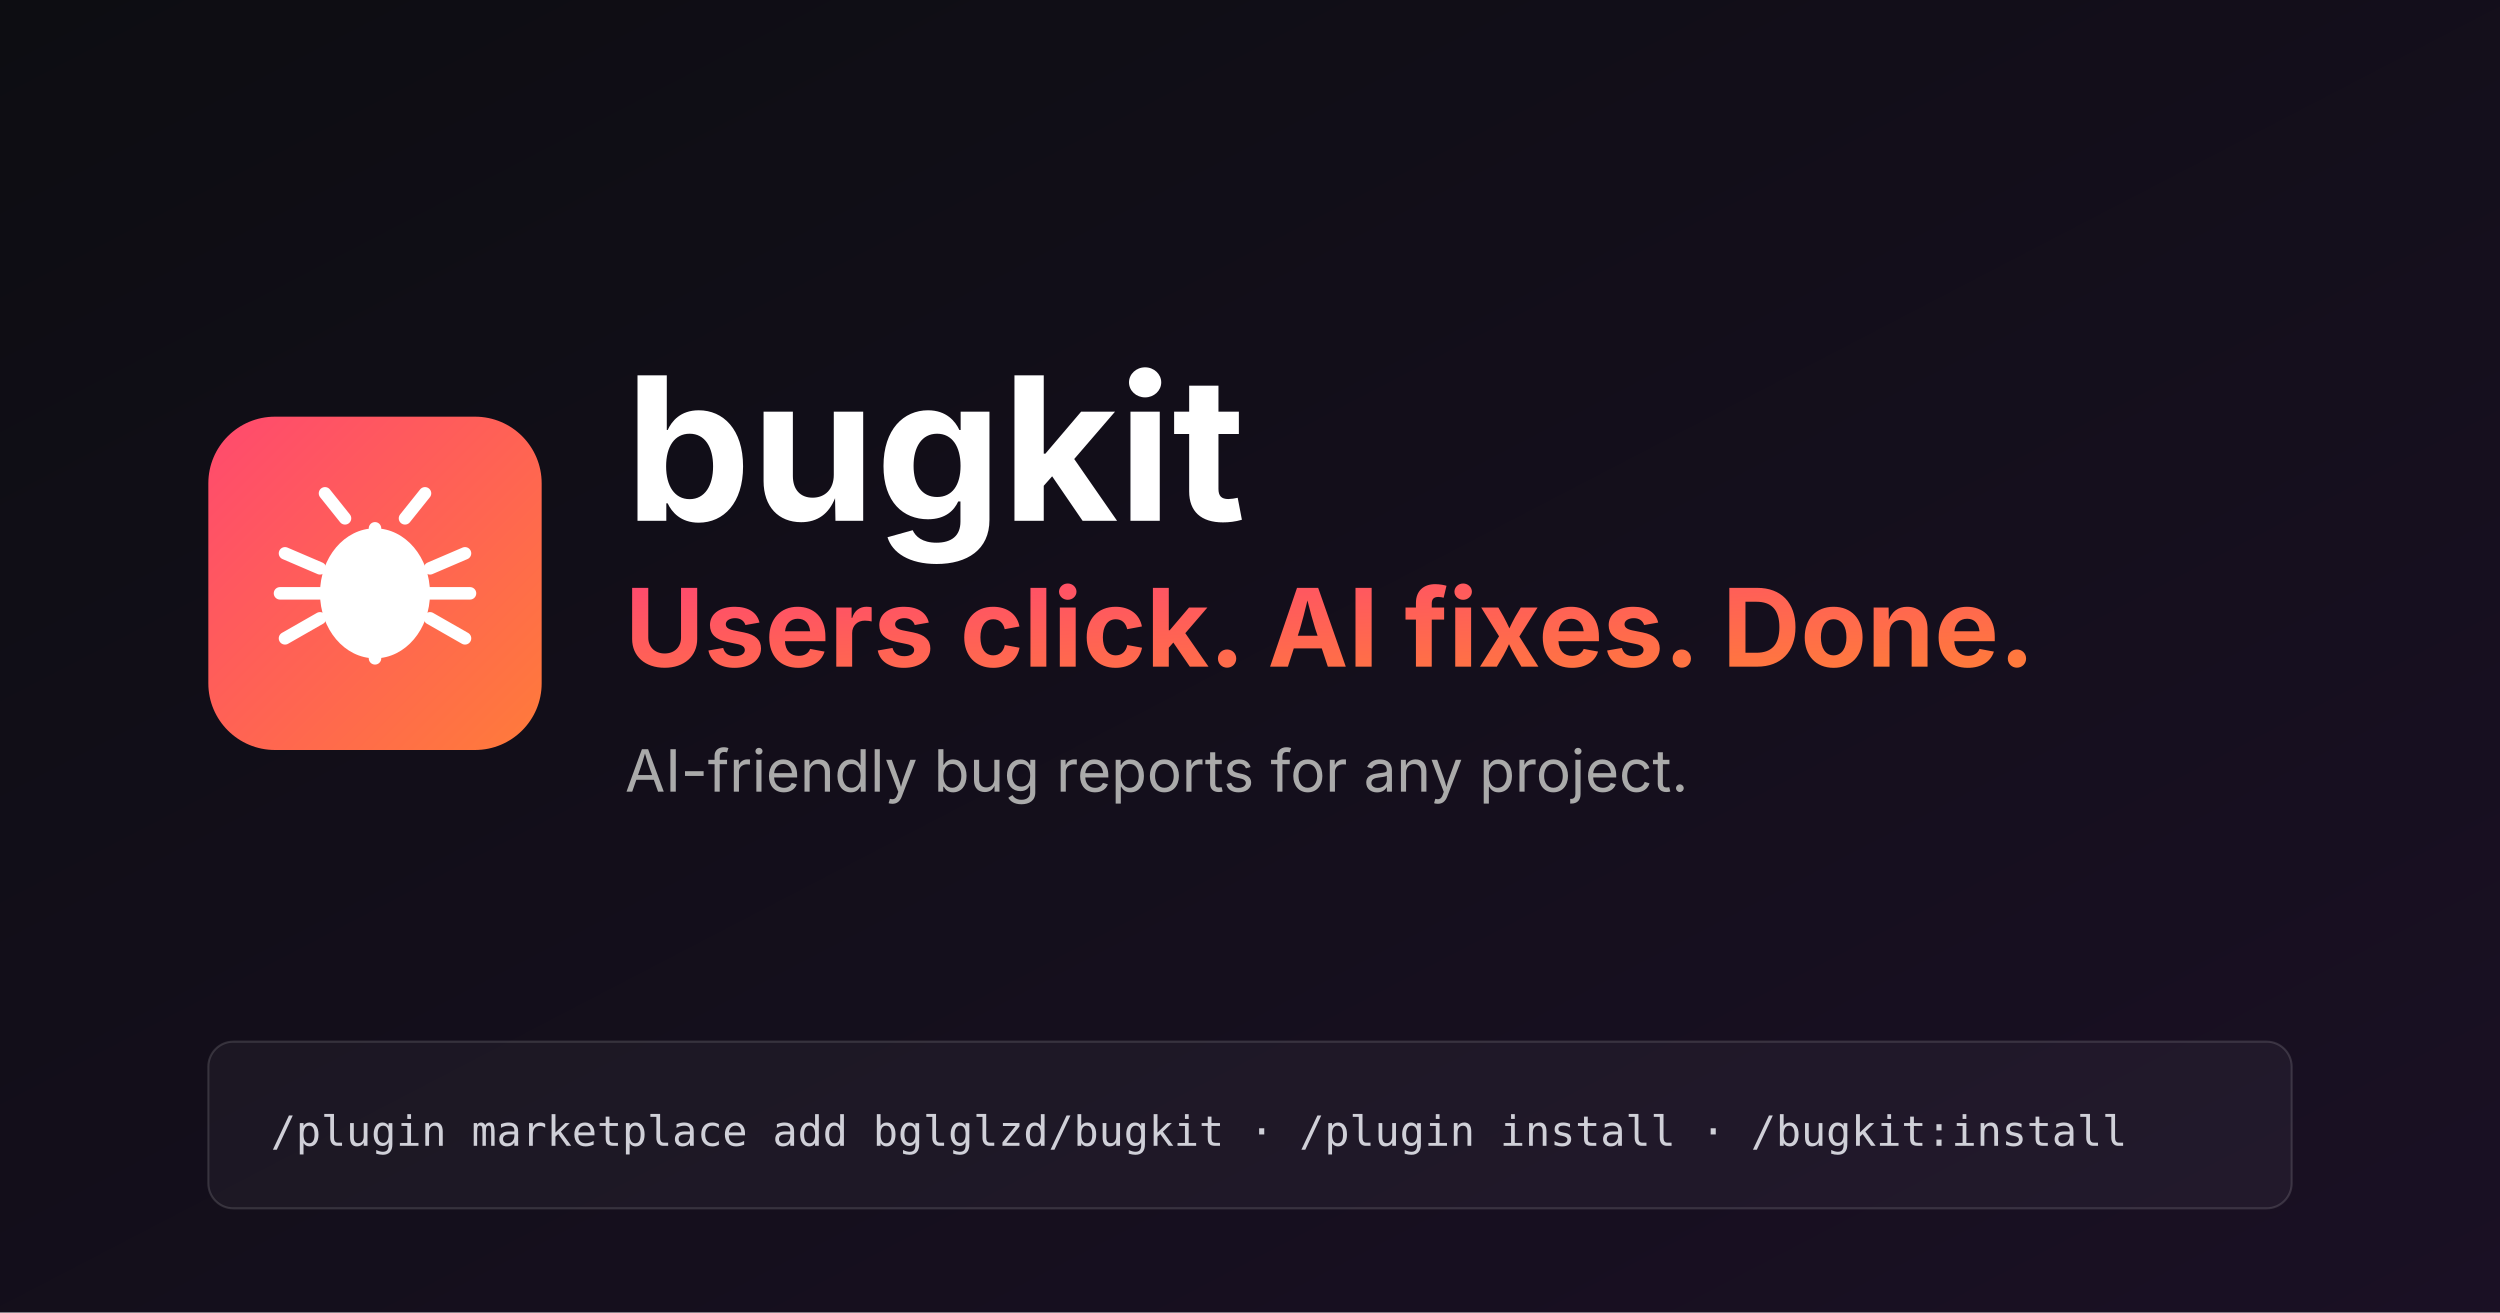
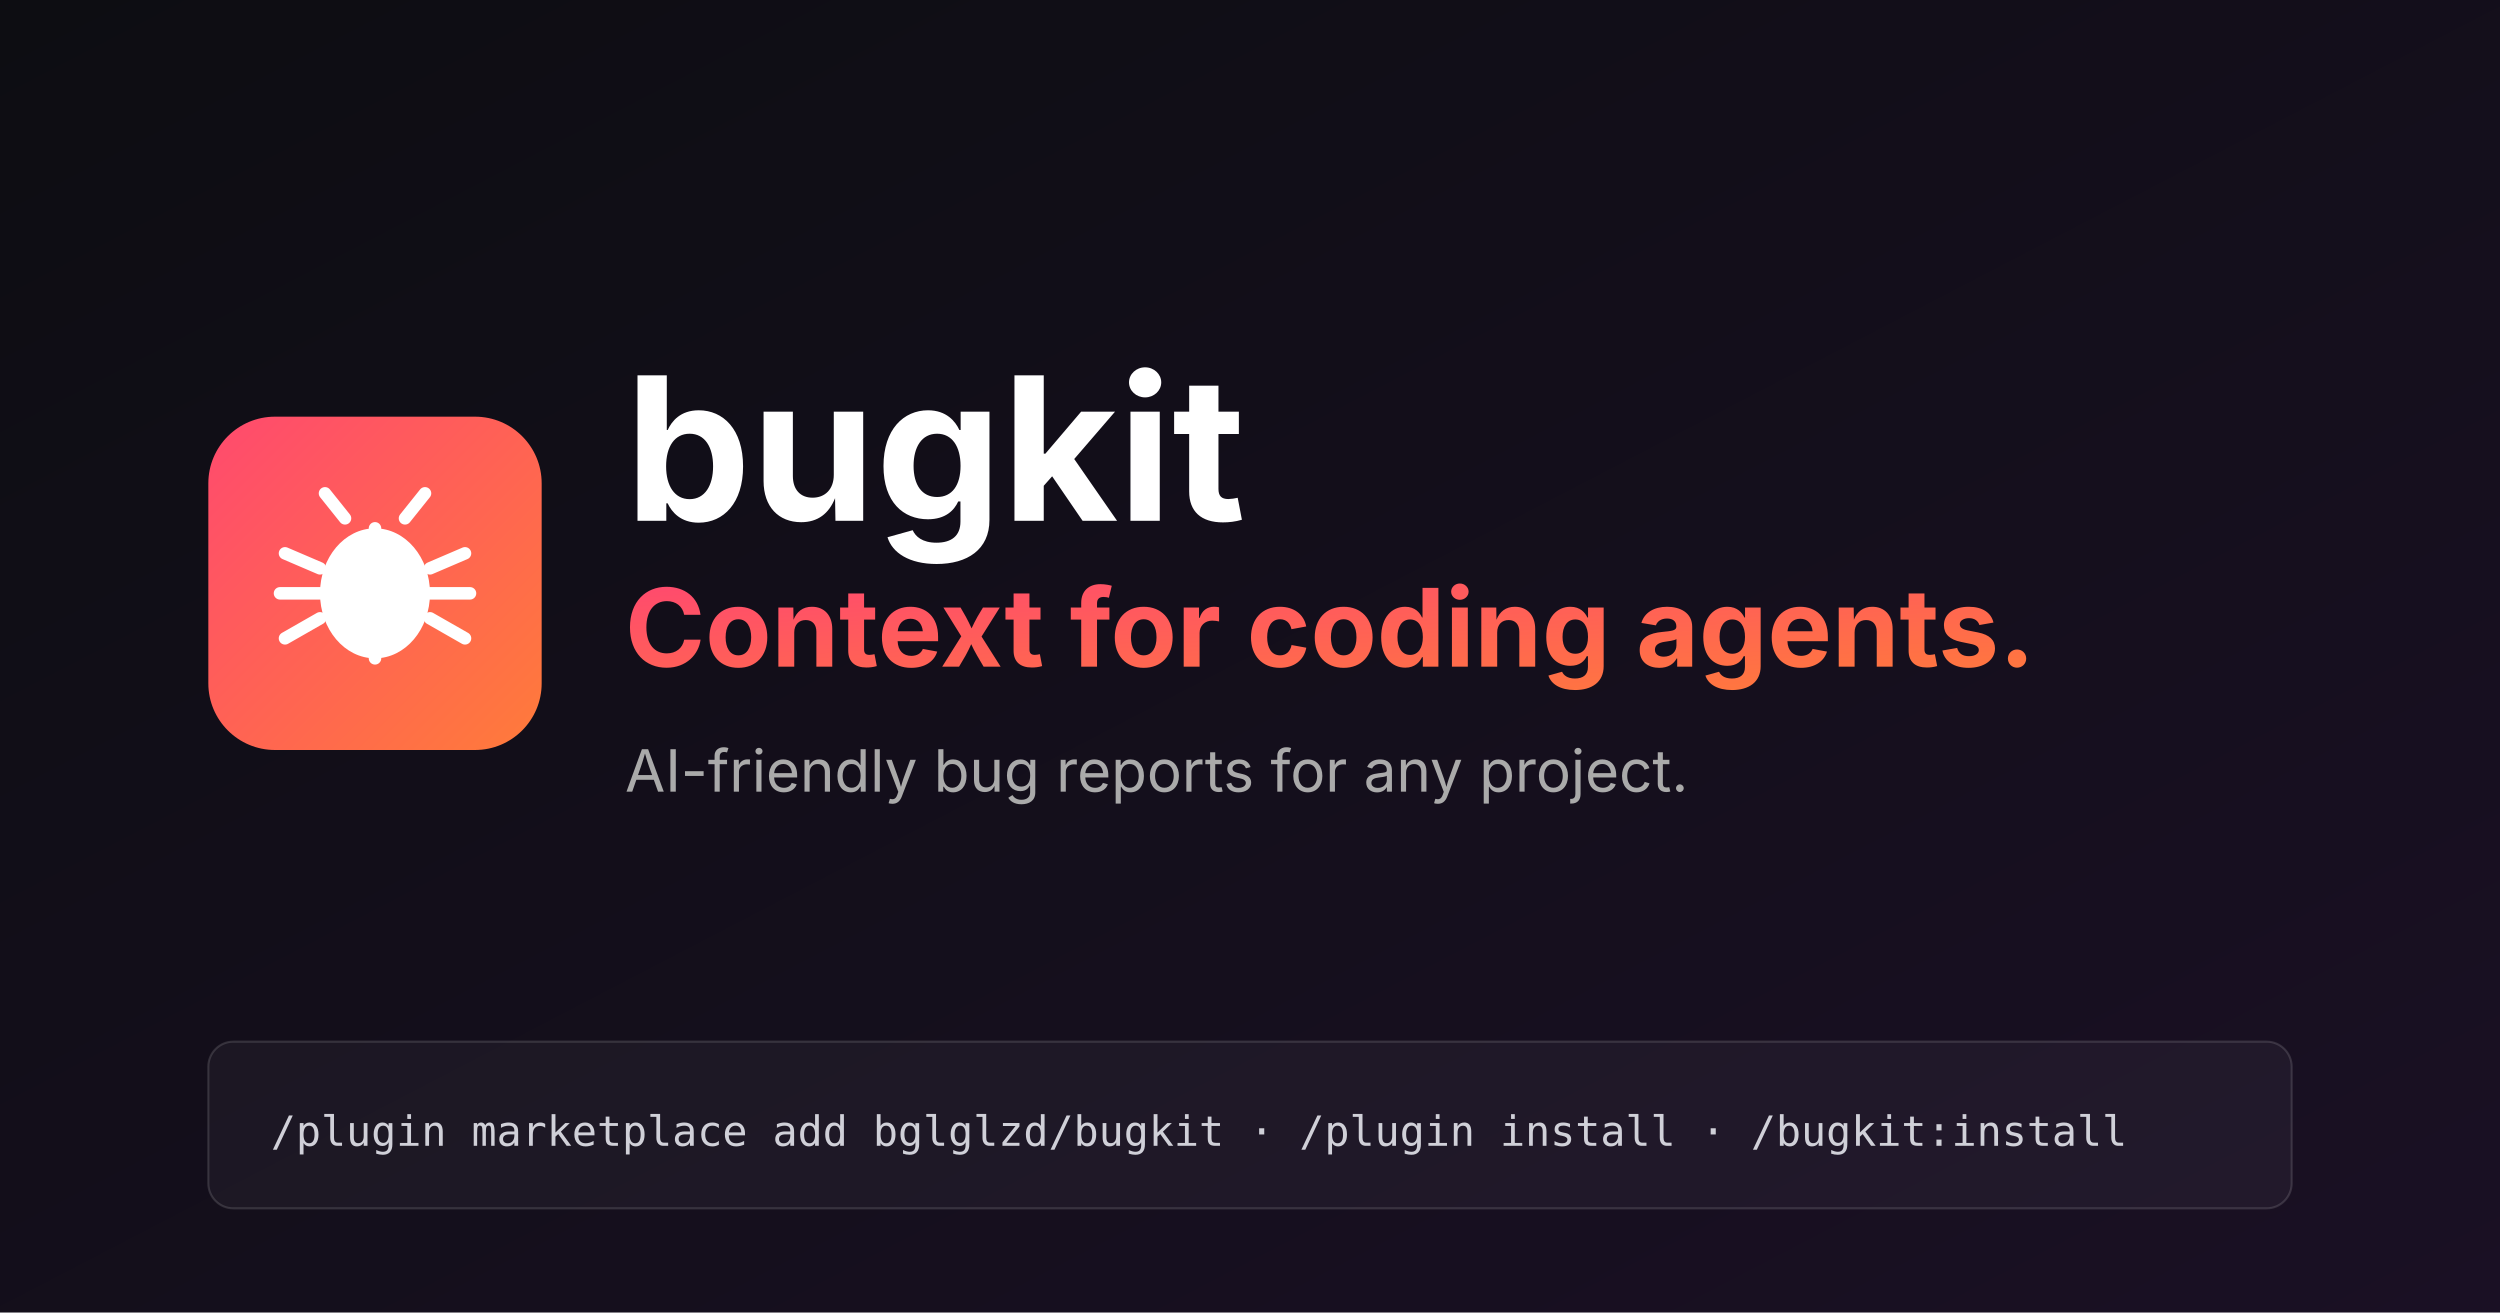
- <svg xmlns="http://www.w3.org/2000/svg" viewBox="0 0 1200 630" width="1200" height="630" role="img" aria-label="bugkit — Users click. AI fixes. Done.">
+ <svg xmlns="http://www.w3.org/2000/svg" viewBox="0 0 1200 630" width="1200" height="630" role="img" aria-label="bugkit — Context for coding agents.">
  <defs>
    <linearGradient id="bg" x1="0" y1="0" x2="1" y2="1">
      <stop offset="0%" stop-color="#0d0d12" />
      <stop offset="100%" stop-color="#1a1024" />
    </linearGradient>
    <linearGradient id="accent" x1="0" y1="0" x2="1" y2="1">
      <stop offset="0%" stop-color="#ff4a6e" />
      <stop offset="100%" stop-color="#ff7b3a" />
    </linearGradient>
  </defs>
  <rect width="1200" height="630" fill="url(#bg)" />
  <g transform="translate(100, 200)">
    <rect width="160" height="160" rx="32" fill="url(#accent)" />
    <g transform="translate(80, 80) scale(1.2) translate(-60, -60)" fill="none" stroke="#fff" stroke-width="5" stroke-linecap="round" stroke-linejoin="round">
      <ellipse cx="60" cy="64" rx="22" ry="26" fill="#fff" stroke="none" />
      <line x1="60" y1="38" x2="60" y2="90" />
      <path d="M48 34 L40 24" />
      <path d="M72 34 L80 24" />
      <path d="M38 54 L24 48" />
      <path d="M38 64 L22 64" />
      <path d="M38 74 L24 82" />
      <path d="M82 54 L96 48" />
      <path d="M82 64 L98 64" />
      <path d="M82 74 L96 82" />
    </g>
  </g>
  <text x="300" y="250" fill="#fff" font-family="system-ui, -apple-system, sans-serif" font-weight="700" font-size="96">bugkit</text>
-   <text x="300" y="320" fill="url(#accent)" font-family="system-ui, -apple-system, sans-serif" font-weight="700" font-size="52">Users click. AI fixes. Done.</text>
+   <text x="300" y="320" fill="url(#accent)" font-family="system-ui, -apple-system, sans-serif" font-weight="700" font-size="52">Context for coding agents.</text>
  <text x="300" y="380" fill="#aaa" font-family="system-ui, -apple-system, sans-serif" font-weight="400" font-size="28">AI-friendly bug reports for any project.</text>
  <g transform="translate(100, 500)">
    <rect width="1000" height="80" rx="12" fill="#ffffff0a" stroke="#ffffff22" />
    <text x="30" y="50" fill="#d0d0d8" font-family="ui-monospace, 'SF Mono', Menlo, monospace" font-size="20">
      /plugin marketplace add bglglzd/bugkit  ·  /plugin install  ·  /bugkit:install
    </text>
  </g>
</svg>
